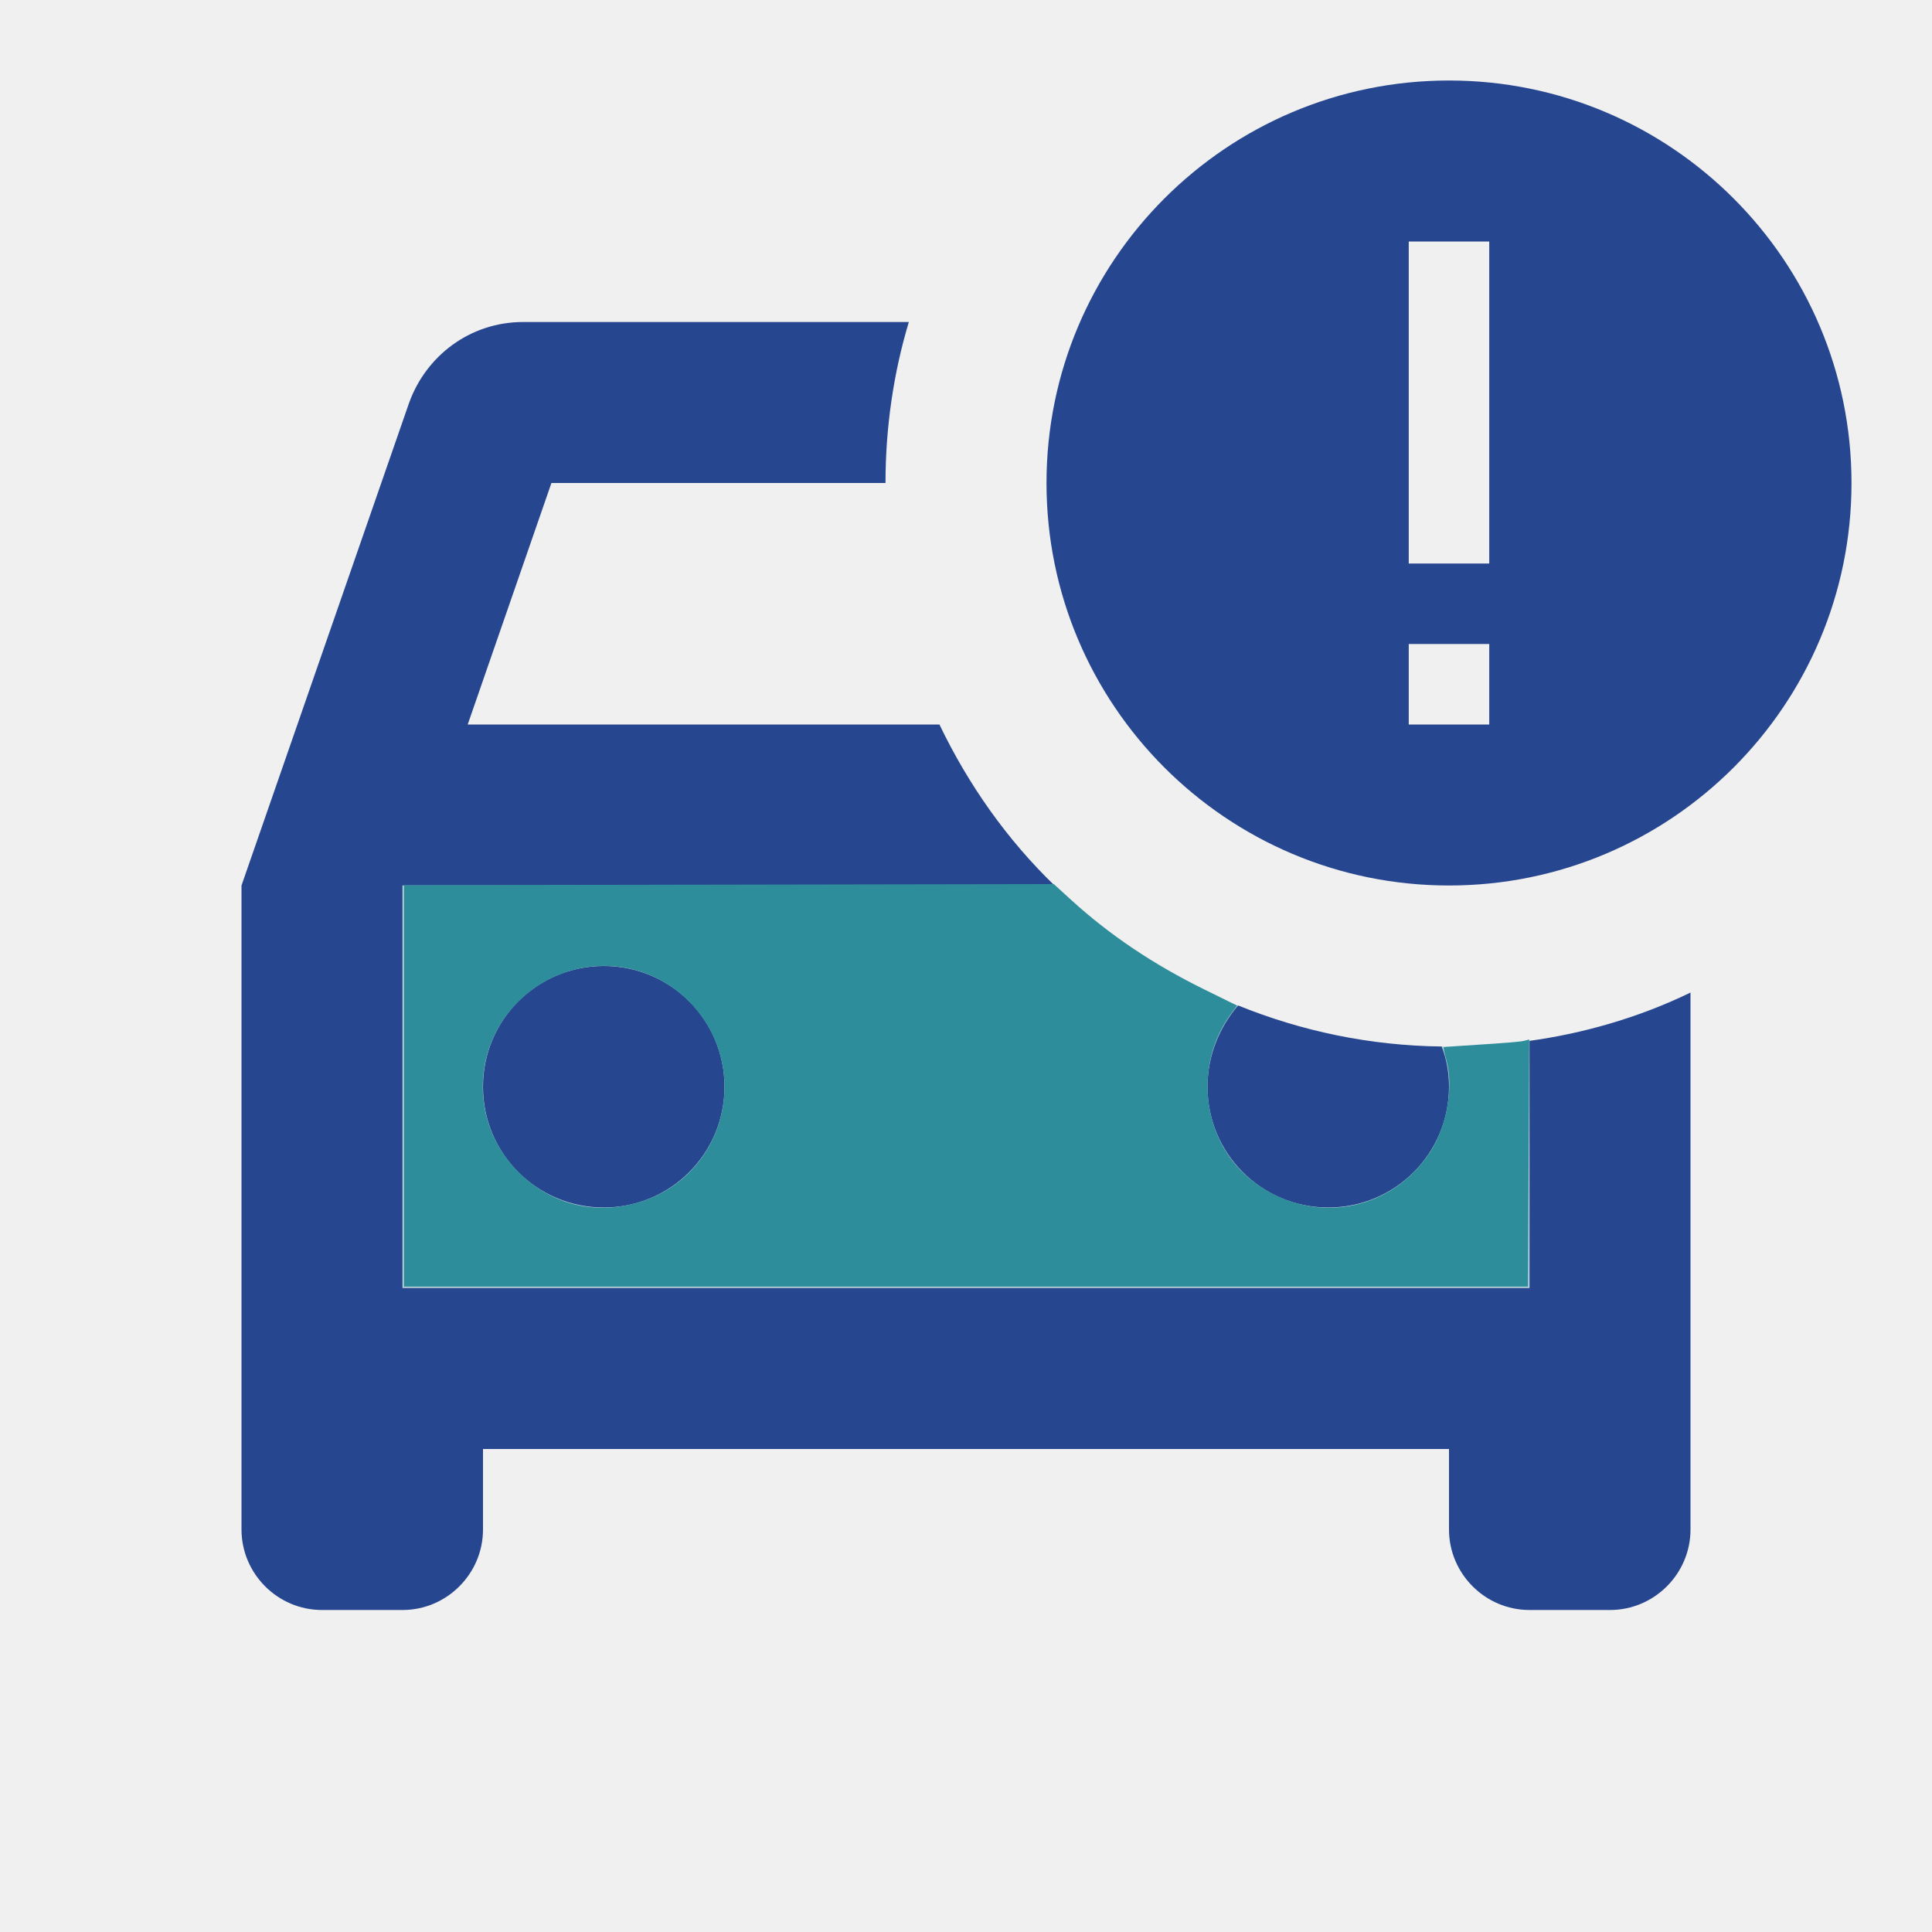
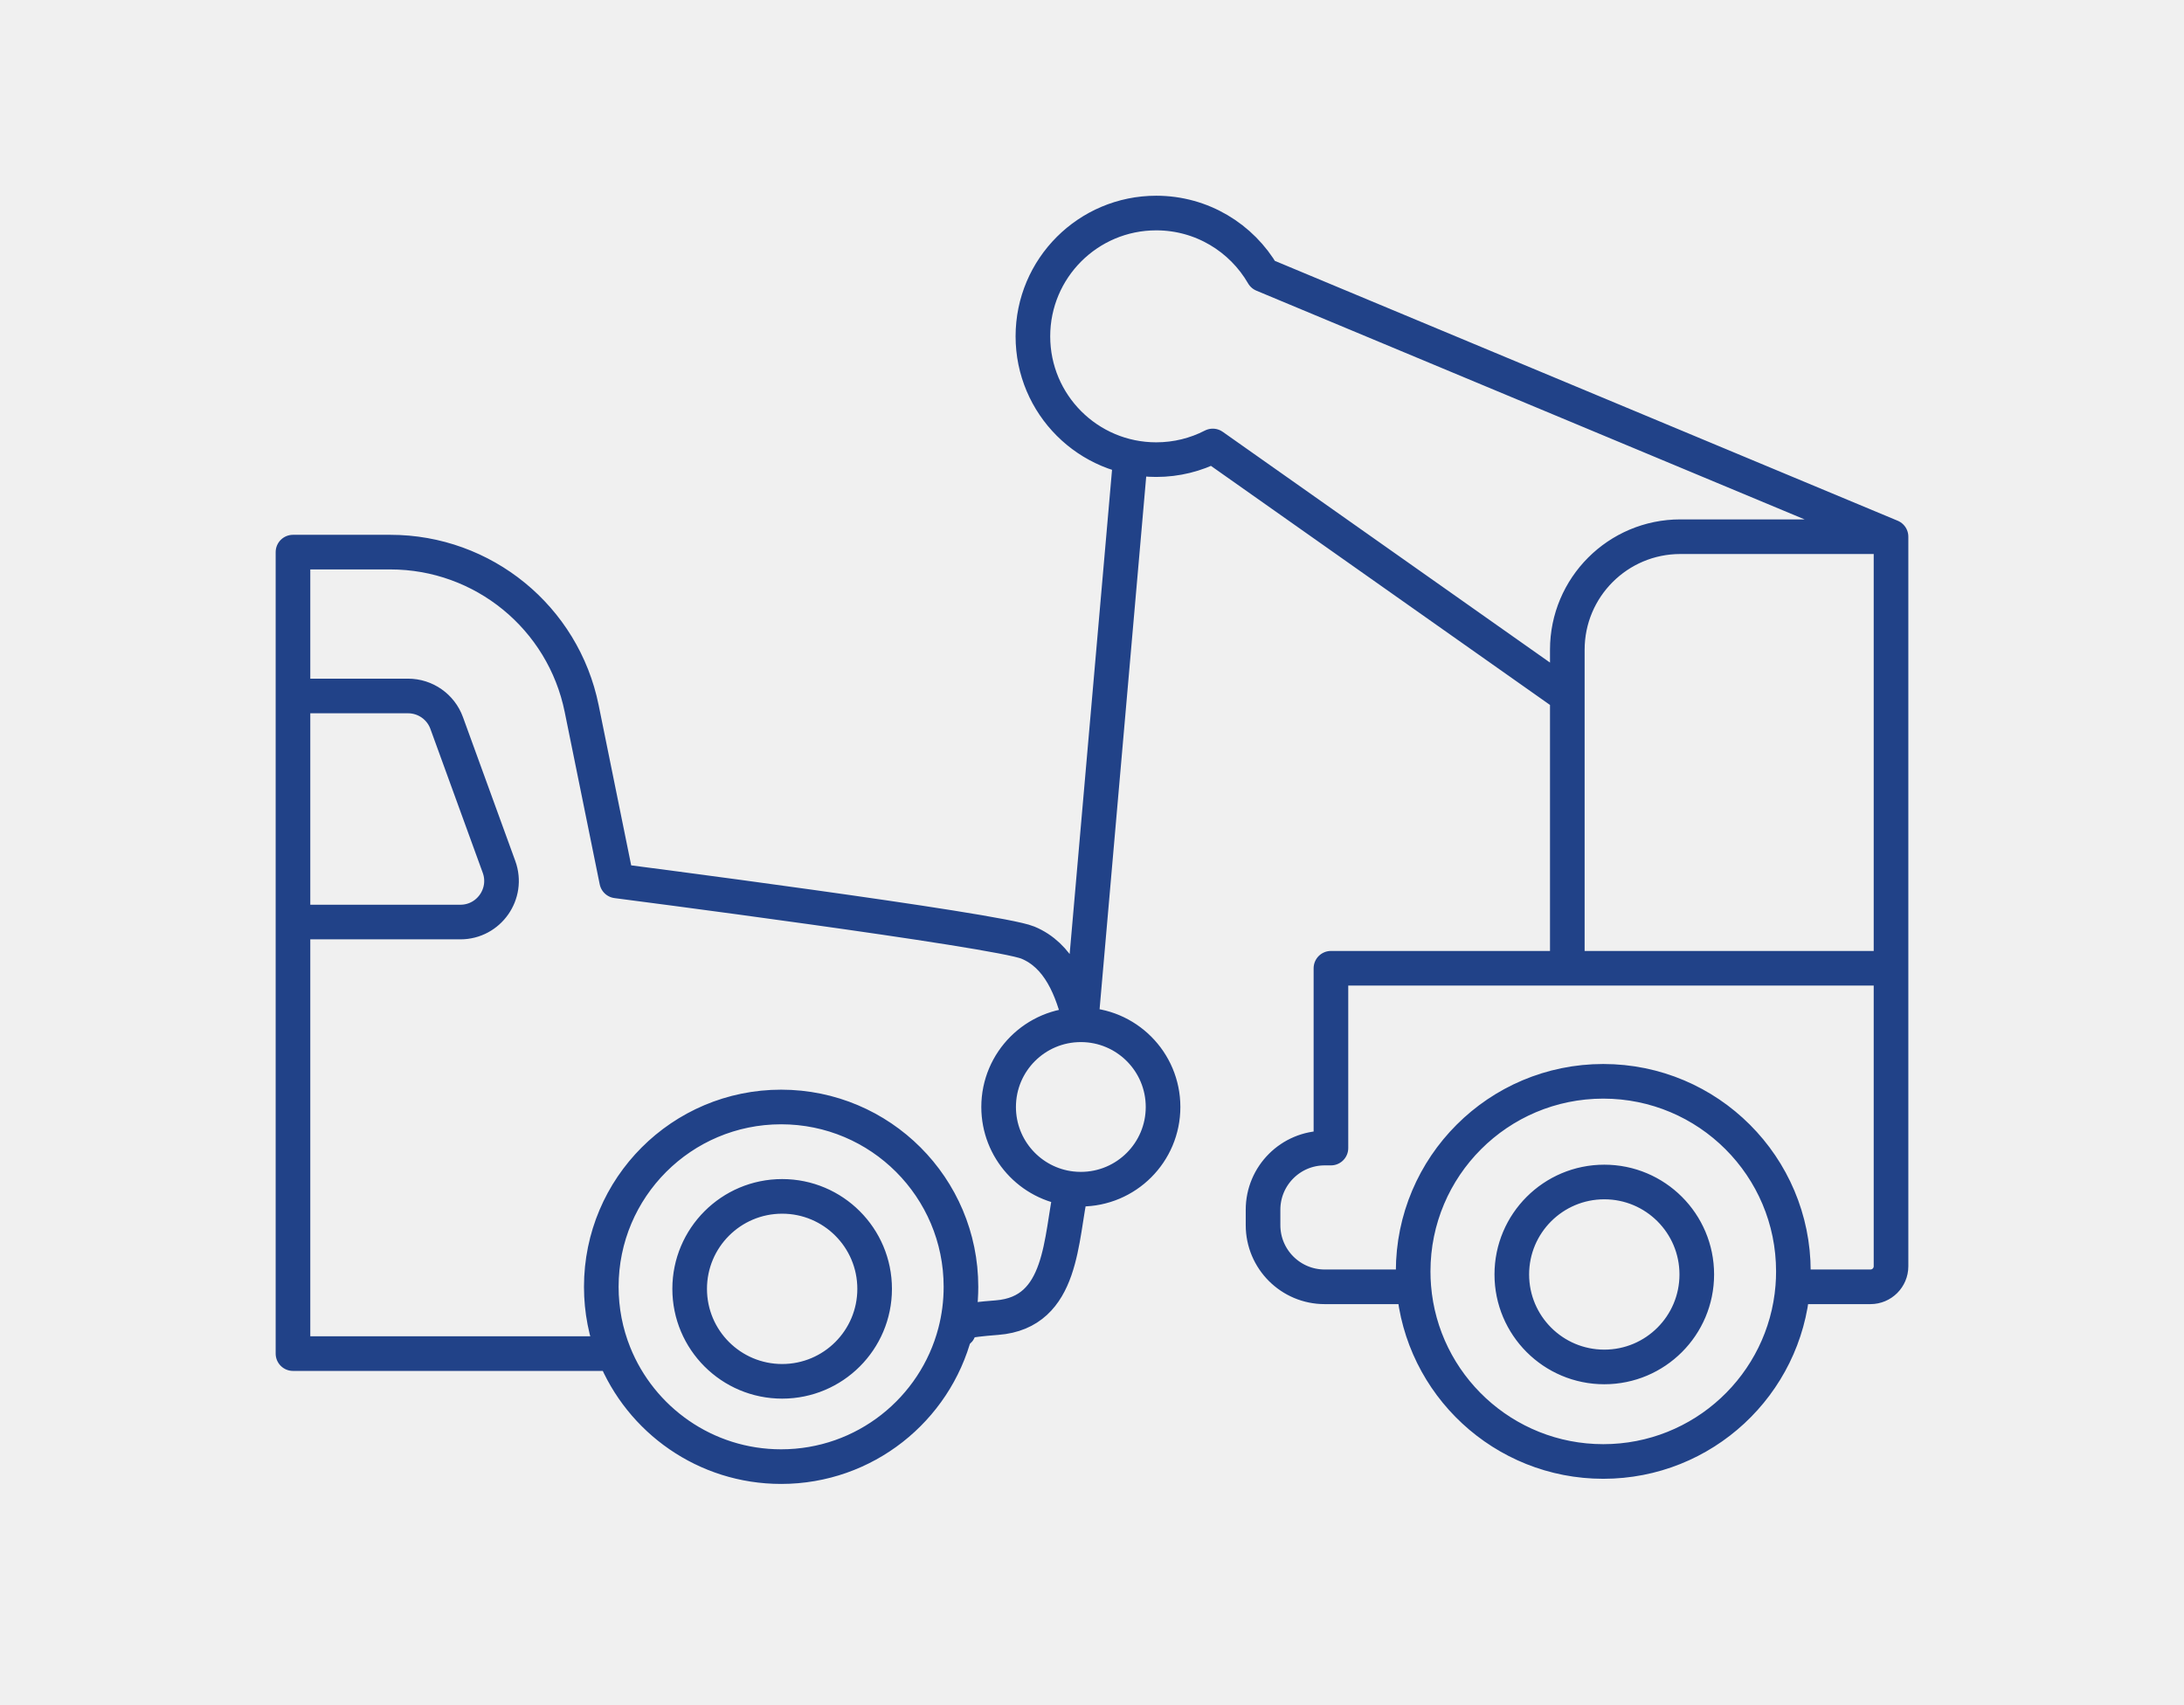
- <svg xmlns="http://www.w3.org/2000/svg" xmlns:xlink="http://www.w3.org/1999/xlink" enable-background="new 0 0 24 24" height="24px" viewBox="0 0 24 24" width="24px" fill="#000000" version="1.1" id="svg18">
-   <defs id="defs22">
-     <linearGradient id="linearGradient3076">
-       <stop style="stop-color:#2E8D9A;stop-opacity:1;" offset="0" id="stop3074" />
-     </linearGradient>
-     <linearGradient xlink:href="#linearGradient3076" id="linearGradient3078" x1="5" y1="13.5" x2="19" y2="13.5" gradientUnits="userSpaceOnUse" />
+ <svg xmlns="http://www.w3.org/2000/svg" width="82" height="64" viewBox="0 0 82 64" fill="none">
+   <g clip-path="url(#clip0_2081_4165)">
+     <path d="M11 26.135V20.733H14.655C18.141 20.733 21.145 23.188 21.839 26.605L23.154 33.08C23.154 33.08 37.431 34.919 38.588 35.395C39.746 35.872 40.261 37.104 40.581 38.482M11 26.135H15.321C15.97 26.135 16.55 26.541 16.771 27.151L18.736 32.553C19.102 33.559 18.356 34.624 17.285 34.624H11M11 26.135V34.624M11 34.624V42.727V50.83H23.057M23.057 50.83C24.052 53.317 26.485 55.074 29.328 55.074C32.467 55.074 35.106 52.932 35.862 50.03M23.057 50.83C22.746 50.054 22.576 49.208 22.576 48.322C22.576 44.592 25.599 41.569 29.328 41.569C33.057 41.569 36.08 44.592 36.08 48.322C36.08 48.912 36.005 49.484 35.862 50.03M35.862 50.03C36.447 49.875 34.923 49.672 37.431 49.479C39.939 49.286 39.807 46.491 40.226 44.636M40.581 38.482L42.447 17.16M40.581 38.482C38.876 38.482 37.494 39.864 37.494 41.569C37.494 43.154 38.688 44.46 40.226 44.636M40.581 38.482C42.286 38.482 43.668 39.864 43.668 41.569C43.668 43.274 42.286 44.656 40.581 44.656C40.461 44.656 40.342 44.649 40.226 44.636M71 20.154L47.422 10.315C46.622 8.931 45.125 8 43.412 8C40.854 8 38.781 10.073 38.781 12.63C38.781 15.187 40.854 17.26 43.412 17.26C44.176 17.26 44.898 17.075 45.534 16.747L58.846 26.135M71 20.154V36.36M71 20.154H63.09C60.746 20.154 58.846 22.055 58.846 24.399V26.135M71 36.36V47.55C71 47.976 70.654 48.322 70.228 48.322H67.311M71 36.36H58.846M58.846 36.36H49.971V43.112H49.737C48.459 43.112 47.422 44.149 47.422 45.428V46.006C47.422 47.285 48.459 48.322 49.737 48.322H53.081M58.846 36.36V26.135M53.081 48.322C53.376 51.993 56.449 54.881 60.196 54.881C63.944 54.881 67.017 51.993 67.311 48.322M53.081 48.322C53.066 48.131 53.058 47.938 53.058 47.743C53.058 43.8 56.254 40.605 60.196 40.605C64.138 40.605 67.334 43.8 67.334 47.743C67.334 47.938 67.327 48.131 67.311 48.322M32.839 48.399C32.839 50.317 31.285 51.871 29.367 51.871C27.449 51.871 25.894 50.317 25.894 48.399C25.894 46.481 27.449 44.926 29.367 44.926C31.285 44.926 32.839 46.481 32.839 48.399ZM63.707 47.858C63.707 49.776 62.153 51.331 60.235 51.331C58.317 51.331 56.762 49.776 56.762 47.858C56.762 45.941 58.317 44.386 60.235 44.386C62.153 44.386 63.707 45.941 63.707 47.858Z" stroke="#214288" stroke-width="1.3" stroke-linecap="round" stroke-linejoin="round" />
+   </g>
+   <defs>
+     <clipPath id="clip0_2081_4165">
+       <rect width="81.98" height="63.062" fill="white" />
+     </clipPath>
  </defs>
-   <g id="g4">
-     <rect fill="none" height="24" width="24" id="rect2" />
-   </g>
-   <g id="g16" style="fill:#274690;fill-opacity:1">
-     <g id="g14" style="fill:#274690;fill-opacity:1">
-       <g opacity=".3" id="g8" style="fill:#274690;fill-opacity:1">
-         <path d="M17.91,13c0.06,0.16,0.09,0.33,0.09,0.5c0,0.83-0.67,1.5-1.5,1.5S15,14.33,15,13.5c0-0.39,0.15-0.74,0.39-1 c-0.86-0.35-1.63-0.86-2.29-1.5H5v5h14v-3.07C18.67,12.98,18.39,13,17.91,13z M7.5,15C6.67,15,6,14.33,6,13.5S6.67,12,7.5,12 S9,12.67,9,13.5S8.33,15,7.5,15z" id="path6" style="fill:url(#linearGradient3078);fill-opacity:1;opacity:1;stroke:none;fill-rule:nonzero" />
-       </g>
-       <g id="g12" style="fill:#274690;fill-opacity:1">
-         <path d="M18,1c-2.76,0-5,2.24-5,5s2.24,5,5,5s5-2.24,5-5S20.76,1,18,1z M18.5,7h-1V3h1V7z M18.5,8v1h-1V8H18.5z M6,13.5 C6,12.67,6.67,12,7.5,12S9,12.67,9,13.5S8.33,15,7.5,15S6,14.33,6,13.5z M19,12.93c0.65-0.09,1.34-0.28,2-0.6h0V19 c0,0.55-0.45,1-1,1h-1c-0.55,0-1-0.45-1-1v-1H6v1c0,0.55-0.45,1-1,1H4c-0.55,0-1-0.45-1-1v-8l2.08-5.99C5.29,4.42,5.84,4,6.5,4 l4.79,0C11.1,4.63,11,5.31,11,6H6.85L5.81,9h5.86v0c0.36,0.75,0.84,1.43,1.43,2L5,11v5h14L19,12.93z M17.91,13 c-0.89-0.01-1.74-0.19-2.53-0.51C15.15,12.76,15,13.11,15,13.5c0,0.83,0.67,1.5,1.5,1.5s1.5-0.67,1.5-1.5 C18,13.32,17.97,13.16,17.91,13z" id="path10" style="fill:#274690;fill-opacity:1" />
-       </g>
-     </g>
-   </g>
-   <path style="opacity:1;fill:#2E8D9A;fill-opacity:1;fill-rule:nonzero;stroke:none;stroke-width:3;paint-order:markers fill stroke" d="m 5.018,13.491 v -2.495 l 4.036,-0.007 4.036,-0.007 0.215,0.196 c 0.477,0.435 1.022,0.802 1.655,1.113 l 0.408,0.201 -0.068,0.091 c -0.488,0.651 -0.366,1.61 0.266,2.092 0.724,0.552 1.697,0.393 2.196,-0.359 0.208,-0.314 0.298,-0.806 0.207,-1.141 -0.024,-0.087 -0.04,-0.161 -0.036,-0.165 0.004,-0.004 0.215,-0.02 0.469,-0.035 0.254,-0.015 0.492,-0.035 0.528,-0.045 l 0.067,-0.017 -0.008,1.535 -0.008,1.535 H 12 5.018 Z m 2.855,1.462 c 1.127,-0.288 1.507,-1.681 0.686,-2.512 -0.586,-0.593 -1.533,-0.589 -2.127,0.008 -0.579,0.582 -0.58,1.514 -0.003,2.099 0.393,0.398 0.907,0.542 1.444,0.405 z" id="path3149" />
</svg>
